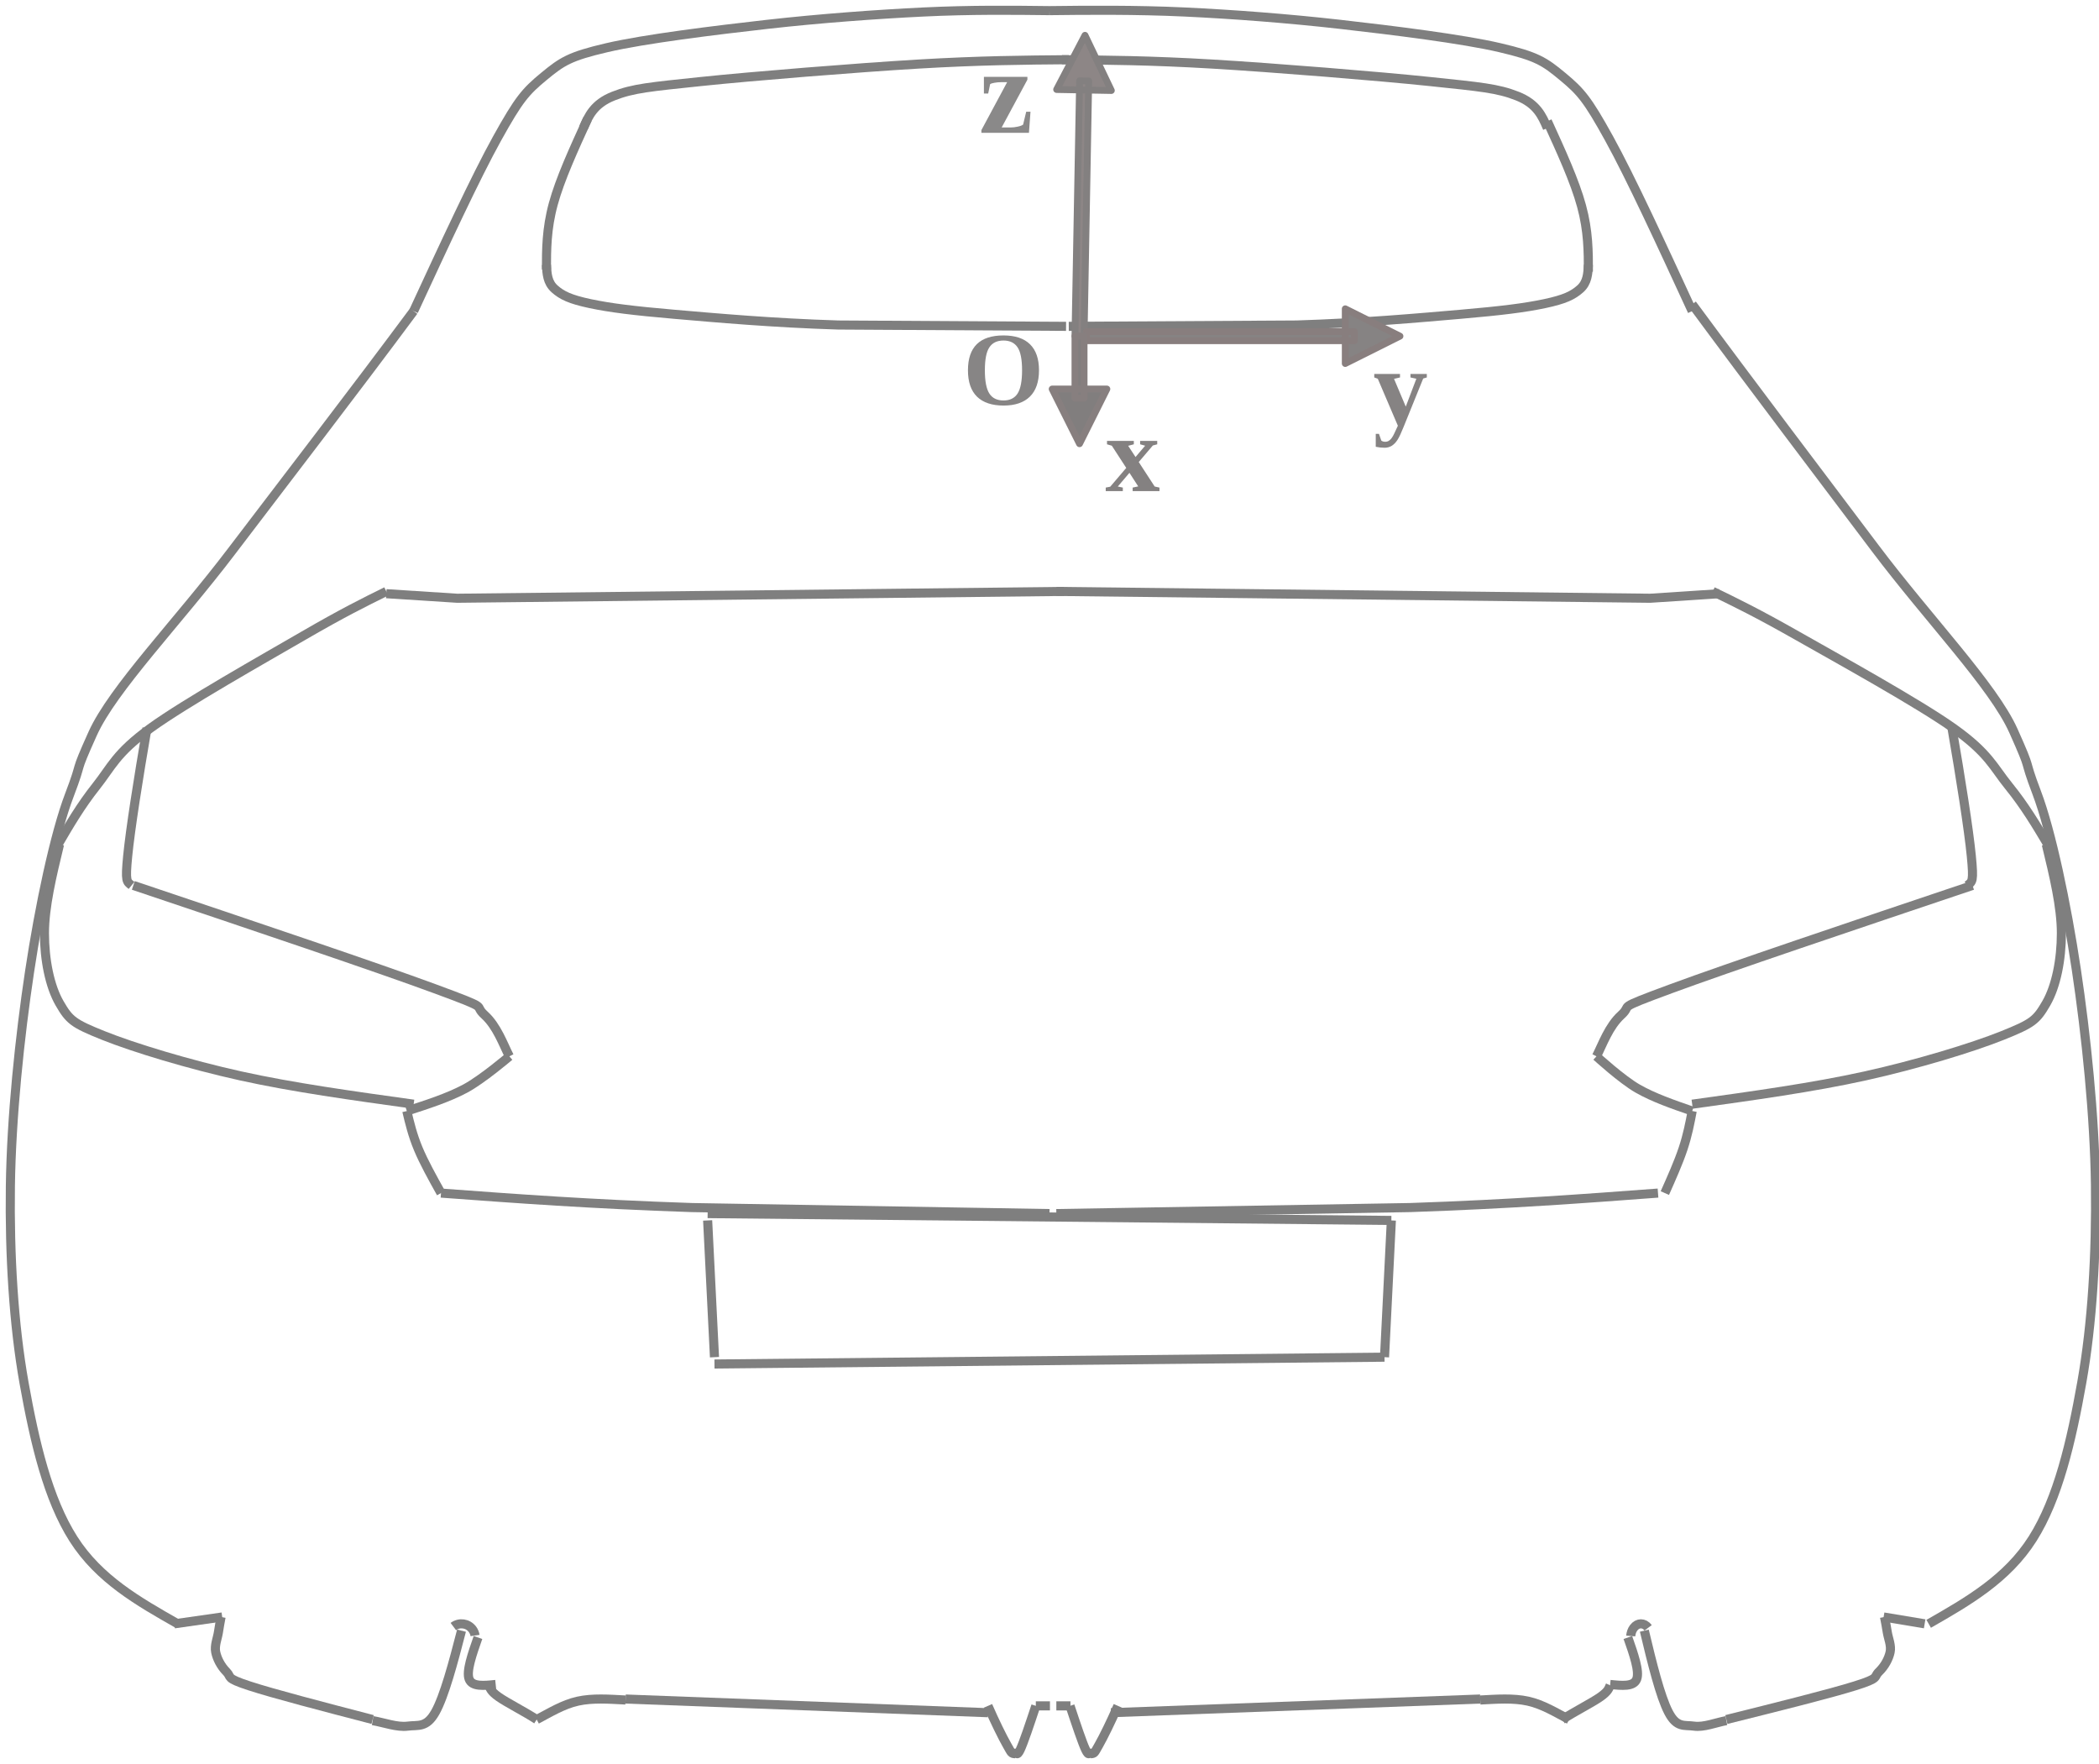
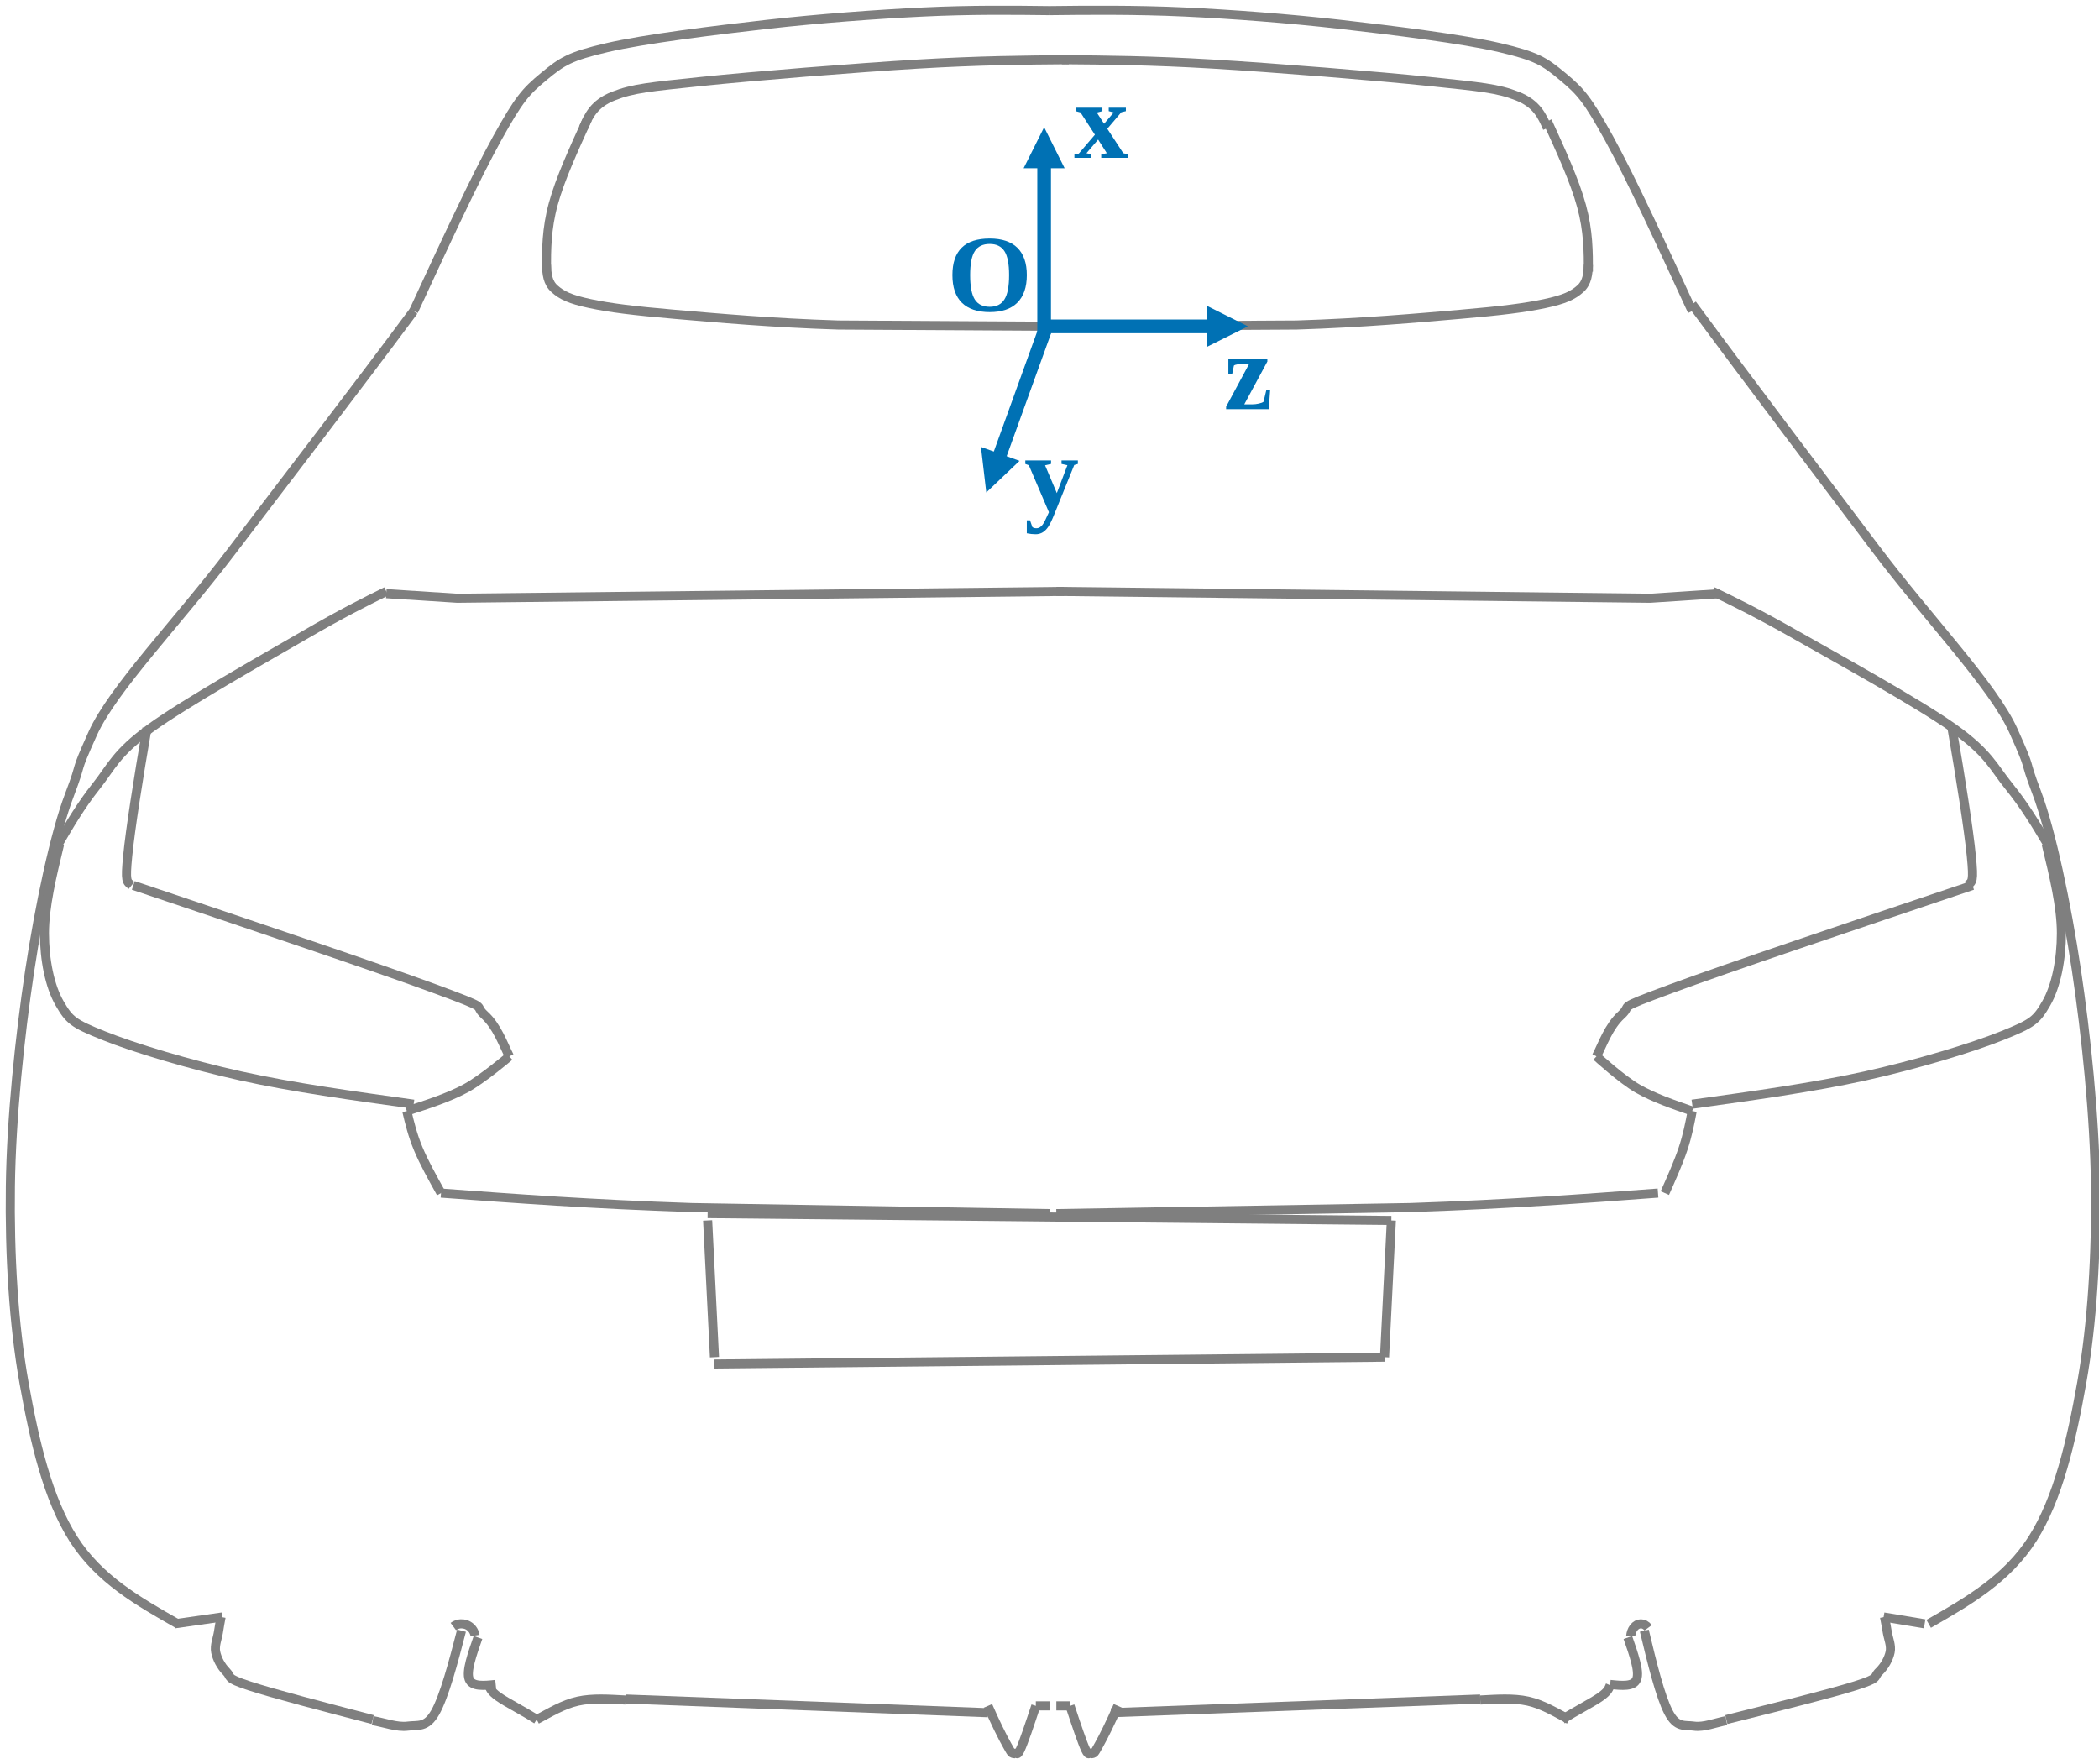
<svg xmlns="http://www.w3.org/2000/svg" width="100%" height="100%" viewBox="0 0 307 258" version="1.1" xml:space="preserve" style="fill-rule:evenodd;clip-rule:evenodd;stroke-miterlimit:8;">
  <g transform="matrix(1,0,0,1,-420,-247)">
    <path d="M445.994,484.5C440.243,481.233 434.491,477.967 430.747,472.1C427.002,466.233 425.062,457.9 423.524,449.3C421.986,440.7 421.384,430.533 421.518,420.5C421.652,410.467 422.889,398.633 424.327,389.1C425.764,379.567 428.005,368.9 430.145,363.3C432.285,357.7 430.613,360.833 433.555,354.3C436.498,347.767 445.994,338 453.818,327.7C461.642,317.4 471.74,304.3 480.5,292.5" style="fill:none;stroke:rgb(127,127,127);stroke-width:1.33px;" />
    <path d="M480.5,292.5C485.026,282.718 489.553,272.935 492.726,267.216C495.9,261.497 496.869,260.394 499.541,258.186C502.213,255.979 503.316,255.243 508.761,253.973C514.206,252.702 524.495,251.431 532.211,250.561C539.928,249.692 548.179,249.09 555.06,248.755C561.942,248.421 568.222,248.488 573.5,248.555" style="fill:none;stroke:rgb(127,127,127);stroke-width:1.33px;" />
    <g transform="matrix(1,0,0,1,2.42253,-28.7676)">
      <path d="M573.5,323.5L540.188,323.304C530.646,323.011 522.301,322.261 516.251,321.739C510.2,321.217 506.809,320.793 503.883,320.174C500.958,319.554 499.761,318.967 498.697,318.022C497.633,317.076 497.567,315.788 497.5,314.5" style="fill:none;stroke:rgb(127,127,127);stroke-width:1.33px;" />
    </g>
    <g transform="matrix(1,0,0,1,2.42254,-29.0704)">
      <path d="M503.5,293.5C501.5,297.883 499.5,302.233 498.5,305.9C497.5,309.567 497.5,312.617 497.5,315.5" style="fill:none;stroke:rgb(127,127,127);stroke-width:1.33px;" />
    </g>
    <g transform="matrix(1,0,0,1,1.8169,-28.7676)">
      <path d="M503.5,294.5C504.267,292.727 505.033,290.954 507.9,289.819C510.767,288.684 513.267,288.472 520.7,287.692C528.133,286.911 543.533,285.67 552.5,285.138C561.467,284.607 567.983,284.553 574.5,284.5" style="fill:none;stroke:rgb(127,127,127);stroke-width:1.33px;" />
    </g>
    <path d="M445.5,484.5L452.5,483.5" style="fill:none;stroke:rgb(127,127,127);stroke-width:1.33px;" />
    <path d="M474.5,498.5C467.258,496.616 460.016,494.733 456.452,493.569C452.889,492.404 453.935,492.336 453.118,491.514C452.3,490.692 451.744,489.596 451.548,488.637C451.352,487.678 451.81,486.616 451.94,485.76C452.071,484.904 452.202,484.202 452.333,483.5" style="fill:none;stroke:rgb(127,127,127);stroke-width:1.33px;" />
    <path d="M487.5,485.5C486.292,490.189 484.978,495.114 483.664,497.441C482.35,499.769 481.142,499.263 479.615,499.465C478.088,499.667 476.152,498.942 474.5,498.655" style="fill:none;stroke:rgb(127,127,127);stroke-width:1.33px;" />
    <path d="M486.303,484.898C487.188,484.237 488.441,484.418 489.102,485.303C489.301,485.569 489.431,485.881 489.479,486.21" style="fill:none;stroke:rgb(127,127,127);stroke-width:1.33px;" />
    <path d="M489.91,486.5C489.047,488.969 488.183,491.438 488.615,492.583C489.047,493.727 490.773,493.547 492.5,493.368" style="fill:none;stroke:rgb(127,127,127);stroke-width:1.33px;" />
    <path d="M498.5,498.5C496.7,497.327 494.067,496 492.9,495.167C491.733,494.333 491.7,493.932 491.5,493.5" style="fill:none;stroke:rgb(127,127,127);stroke-width:1.33px;" />
    <path d="M498.5,498.5C500.343,497.533 502.348,496.286 504.515,495.81C506.682,495.334 509.075,495.516 511.5,495.642" style="fill:none;stroke:rgb(127,127,127);stroke-width:1.33px;" />
    <path d="M564.5,497.5L511.5,495.5" style="fill:none;stroke:rgb(127,127,127);stroke-width:1.33px;" />
    <path d="M564.5,496.5C565.5,498.799 566.633,501.098 567.3,502.265C567.967,503.431 567.9,503.466 568.5,503.5" style="fill:none;stroke:rgb(127,127,127);stroke-width:1.33px;" />
    <path d="M571.5,496.5C570.603,499.198 569.706,501.896 569.206,502.938C568.706,503.98 568.603,503.367 568.5,502.754" style="fill:none;stroke:rgb(127,127,127);stroke-width:1.33px;" />
    <path d="M571.5,496.5L573.567,496.5" style="fill:none;stroke:rgb(127,127,127);stroke-width:1.33px;" />
    <path d="M494.5,401.5C493.593,399.719 492.687,397.098 490.874,395.452C489.06,393.805 492.183,394.78 483.621,391.621C475.059,388.462 457.279,382.481 439.5,376.5" style="fill:none;stroke:rgb(127,127,127);stroke-width:1.33px;" />
    <path d="M439.242,376.5C438.537,375.927 438.302,376.009 438.678,372.175C439.054,368.342 440.23,360.855 441.5,353.5" style="fill:none;stroke:rgb(127,127,127);stroke-width:1.33px;" />
    <path d="M428.5,370.5C430.153,367.669 431.806,364.839 434.054,362.008C436.302,359.178 436.93,357.189 441.988,353.516C447.045,349.843 458.649,343.306 464.401,339.97C470.153,336.634 473.327,335.067 476.5,333.5" style="fill:none;stroke:rgb(127,127,127);stroke-width:1.33px;" />
    <g transform="matrix(1.02185,0,0,1,-10.4128,0)">
      <path d="M476.5,333.833L486.658,334.5L573.5,333.5" style="fill:none;stroke:rgb(127,127,127);stroke-width:1.33px;" />
    </g>
    <path d="M428.708,370.5C427.604,375.061 426.5,379.623 426.5,383.495C426.5,387.367 427.27,391.239 428.708,393.733C430.147,396.227 430.716,396.687 435.132,398.459C439.548,400.231 447.645,402.692 455.206,404.365C462.768,406.039 471.634,407.27 480.5,408.5" style="fill:none;stroke:rgb(127,127,127);stroke-width:1.33px;" />
    <path d="M479.5,409.5C482.521,408.526 485.542,407.551 488.042,406.218C490.542,404.885 494.5,401.5 494.5,401.5" style="fill:none;stroke:rgb(127,127,127);stroke-width:1.33px;" />
    <path d="M573.5,424.5L521.182,423.618C506.349,423.118 495.425,422.309 484.5,421.5" style="fill:none;stroke:rgb(127,127,127);stroke-width:1.33px;" />
    <path d="M484.5,421.5C483.25,419.254 482,417.008 481.167,415.008C480.333,413.008 479.917,411.254 479.5,409.5" style="fill:none;stroke:rgb(127,127,127);stroke-width:1.33px;" />
    <g transform="matrix(-1,-8.74228e-08,-8.74228e-08,1,726.5,291.5)">
      <path d="M24.411,193C18.679,189.723 12.947,186.446 9.215,180.561C5.483,174.676 3.55,166.317 2.017,157.69C0.484,149.063 -0.115,138.865 0.018,128.8C0.151,118.736 1.384,106.866 2.817,97.303C4.25,87.739 6.483,77.04 8.615,71.422C10.748,65.805 9.082,68.948 12.014,62.394C14.947,55.84 24.377,46.11 32.208,35.711C40.039,25.312 50.269,11.837 59,0" style="fill:none;stroke:rgb(127,127,127);stroke-width:1.33px;" />
    </g>
    <g transform="matrix(-1,-8.74228e-08,-8.74228e-08,1,667.5,248.5)">
      <path d="M0,44C4.507,34.218 9.014,24.435 12.174,18.716C15.334,12.998 16.299,11.894 18.96,9.686C21.621,7.479 22.718,6.743 28.14,5.472C33.562,4.202 43.807,2.931 51.49,2.061C59.174,1.192 67.157,0.59 74.242,0.255C81.327,-0.079 88.745,-0.012 94,0.055" style="fill:none;stroke:rgb(127,127,127);stroke-width:1.33px;" />
    </g>
    <g transform="matrix(-1,-8.74228e-08,-8.74228e-08,1,652.317,285.732)">
      <path d="M76,9L42.688,8.804C33.146,8.511 24.801,7.761 18.751,7.239C12.7,6.717 9.309,6.293 6.383,5.674C3.458,5.054 2.261,4.467 1.197,3.522C0.133,2.576 0.066,1.288 0,0" style="fill:none;stroke:rgb(127,127,127);stroke-width:1.33px;" />
    </g>
    <g transform="matrix(-1,-8.74228e-08,-8.74228e-08,1,652.317,264.732)">
      <path d="M6,0C4,4.383 2,8.733 1,12.4C0,16.067 0,19.117 0,22" style="fill:none;stroke:rgb(127,127,127);stroke-width:1.33px;" />
    </g>
    <g transform="matrix(-1,-8.74228e-08,-8.74228e-08,1,646.317,255.732)">
      <path d="M0,10C0.767,8.227 1.533,6.454 4.4,5.319C7.267,4.184 9.767,3.972 17.2,3.191C24.633,2.411 40.033,1.17 49,0.638C57.967,0.106 64.483,0.053 71,0" style="fill:none;stroke:rgb(127,127,127);stroke-width:1.33px;" />
    </g>
    <g transform="matrix(-1,-8.74228e-08,-8.74228e-08,1,701.5,483.5)">
      <path d="M0,1L6,0" style="fill:none;stroke:rgb(127,127,127);stroke-width:1.33px;" />
    </g>
    <g transform="matrix(-1,-8.74228e-08,-8.74228e-08,1,696.5,483.5)">
      <path d="M24,15C16.443,13.116 8.886,11.233 5.168,10.069C1.449,8.904 2.541,8.836 1.688,8.014C0.835,7.192 0.255,6.096 0.05,5.137C-0.155,4.178 0.323,3.116 0.46,2.26C0.596,1.404 0.733,0.702 0.869,0" style="fill:none;stroke:rgb(127,127,127);stroke-width:1.33px;" />
    </g>
    <g transform="matrix(-1,-8.74228e-08,-8.74228e-08,1,672.5,485.5)">
      <path d="M12,0C10.885,4.689 9.672,9.614 8.459,11.941C7.246,14.269 6.131,13.762 4.721,13.965C3.312,14.167 1.525,13.442 0,13.155" style="fill:none;stroke:rgb(127,127,127);stroke-width:1.33px;" />
    </g>
    <g transform="matrix(-1,-8.74228e-08,-8.74228e-08,1,661.5,484.5)">
      <path d="M0.441,0.583C1.028,-0.196 1.978,-0.194 2.563,0.588C2.803,0.91 2.954,1.331 2.991,1.782" style="fill:none;stroke:rgb(127,127,127);stroke-width:1.33px;" />
    </g>
    <g transform="matrix(-1,-8.74228e-08,-8.74228e-08,1,659.5,486.5)">
      <path d="M1.41,0C0.546,2.469 -0.317,4.938 0.115,6.083C0.546,7.227 2.273,7.047 4,6.868" style="fill:none;stroke:rgb(127,127,127);stroke-width:1.33px;" />
    </g>
    <g transform="matrix(-1,-8.74228e-08,-8.74228e-08,1,655.5,493.5)">
      <path d="M7,5C5.2,3.827 2.567,2.5 1.4,1.667C0.233,0.833 0.2,0.432 0,0" style="fill:none;stroke:rgb(127,127,127);stroke-width:1.33px;" />
    </g>
    <g transform="matrix(-1,-8.74228e-08,-8.74228e-08,1,649.5,495.5)">
      <path d="M0,3C1.843,2.033 3.848,0.786 6.015,0.31C8.182,-0.166 10.575,0.016 13,0.142" style="fill:none;stroke:rgb(127,127,127);stroke-width:1.33px;" />
    </g>
    <g transform="matrix(-1,-8.74228e-08,-8.74228e-08,1,636.5,495.5)">
      <path d="M54,2L0,0" style="fill:none;stroke:rgb(127,127,127);stroke-width:1.33px;" />
    </g>
    <g transform="matrix(-1,-8.74228e-08,-8.74228e-08,1,583.5,496.5)">
      <path d="M0,0C1,2.299 2.133,4.598 2.8,5.765C3.467,6.931 3.4,6.966 4,7" style="fill:none;stroke:rgb(127,127,127);stroke-width:1.33px;" />
    </g>
    <g transform="matrix(-1,-8.74228e-08,-8.74228e-08,1,579.5,496.5)">
      <path d="M3,0C2.103,2.698 1.206,5.395 0.706,6.438C0.206,7.48 0.103,6.867 0,6.254" style="fill:none;stroke:rgb(127,127,127);stroke-width:1.33px;" />
    </g>
    <g transform="matrix(-1,-8.74228e-08,-8.74228e-08,1,576.567,496.5)">
      <path d="M0,0L2.067,0" style="fill:none;stroke:rgb(127,127,127);stroke-width:1.33px;" />
    </g>
    <g transform="matrix(-1,-8.74228e-08,-8.74228e-08,1,708.5,376.5)">
      <path d="M55,25C54.093,23.219 53.187,20.598 51.374,18.952C49.56,17.305 52.683,18.28 44.121,15.121C35.559,11.962 17.779,5.981 0,0" style="fill:none;stroke:rgb(127,127,127);stroke-width:1.33px;" />
    </g>
    <g transform="matrix(-1,-8.74228e-08,-8.74228e-08,1,708.5,353.5)">
      <path d="M0.742,23C0.037,22.427 -0.198,22.509 0.178,18.675C0.554,14.842 1.73,7.355 3,0" style="fill:none;stroke:rgb(127,127,127);stroke-width:1.33px;" />
    </g>
    <g transform="matrix(-1,-8.74228e-08,-8.74228e-08,1,719.5,333.5)">
      <path d="M0,37C1.687,34.169 3.375,31.339 5.669,28.508C7.964,25.678 8.605,23.689 13.769,20.016C18.932,16.343 30.777,9.806 36.649,6.47C42.521,3.134 45.76,1.567 49,0" style="fill:none;stroke:rgb(127,127,127);stroke-width:1.33px;" />
    </g>
    <g transform="matrix(-1,-8.74228e-08,-8.74228e-08,1,671.5,333.5)">
      <path d="M0,0.333L10.158,1L97,0" style="fill:none;stroke:rgb(127,127,127);stroke-width:1.33px;" />
    </g>
    <g transform="matrix(-1,-8.74228e-08,-8.74228e-08,1,721.5,370.5)">
      <path d="M2.208,0C1.104,4.561 0,9.123 0,12.995C0,16.867 0.77,20.739 2.208,23.233C3.647,25.727 4.216,26.187 8.632,27.959C13.048,29.731 21.145,32.192 28.706,33.865C36.268,35.539 45.134,36.77 54,38" style="fill:none;stroke:rgb(127,127,127);stroke-width:1.33px;" />
    </g>
    <g transform="matrix(-1,-8.74228e-08,-8.74228e-08,1,667.5,401.5)">
      <path d="M0,8C2.819,7.026 5.639,6.051 7.972,4.718C10.306,3.385 14,0 14,0" style="fill:none;stroke:rgb(127,127,127);stroke-width:1.33px;" />
    </g>
    <g transform="matrix(-1,-8.74228e-08,-8.74228e-08,1,662.5,421.5)">
      <path d="M88,3L36.27,2.118C21.604,1.618 10.802,0.809 0,0" style="fill:none;stroke:rgb(127,127,127);stroke-width:1.33px;" />
    </g>
    <g transform="matrix(-1,-8.74228e-08,-8.74228e-08,1,667.5,409.5)">
      <path d="M4,12C3,9.754 2,7.508 1.333,5.508C0.667,3.508 0.333,1.754 0,0" style="fill:none;stroke:rgb(127,127,127);stroke-width:1.33px;" />
    </g>
    <path d="M523.5,424.5L623.5,425.5" style="fill:none;stroke:rgb(127,127,127);stroke-width:1.33px;" />
    <path d="M524.5,446.5L622.5,445.5" style="fill:none;stroke:rgb(127,127,127);stroke-width:1.33px;" />
    <path d="M622.5,445.5L623.5,425.5" style="fill:none;stroke:rgb(127,127,127);stroke-width:1.33px;" />
    <path d="M524.5,445.5L523.5,425.5" style="fill:none;stroke:rgb(127,127,127);stroke-width:1.33px;" />
-     <g transform="matrix(1,0,0,-1,577.891,296.165)">
-       <path d="M0.667,-0.012L1.345,37.322L0.012,37.347L-0.667,0.012L0.667,-0.012ZM4.654,35.929L0.8,44L-3.345,36.074L4.654,35.929Z" style="fill:rgb(141,134,134);fill-rule:nonzero;stroke:rgb(131,128,128);stroke-width:1px;stroke-linejoin:round;stroke-miterlimit:2;" />
-     </g>
-     <g transform="matrix(1,0,0,1,4.39084,-41.3345)">
-       <path d="M574.5,336.833L613.7,336.833L613.7,338.167L574.5,338.167L574.5,336.833ZM612.367,333.5L620.367,337.5L612.367,341.5L612.367,333.5Z" style="fill:rgb(134,131,131);fill-rule:nonzero;stroke:rgb(136,126,126);stroke-width:1px;stroke-linejoin:round;stroke-miterlimit:2;" />
-     </g>
-     <g transform="matrix(1,0,0,1,4.39084,-41.3345)">
-       <path d="M574.167,337.5L574.167,346.567L572.833,346.567L572.833,337.5L574.167,337.5ZM577.5,345.233L573.5,353.233L569.5,345.233L577.5,345.233Z" style="fill:rgb(129,126,126);fill-rule:nonzero;stroke:rgb(135,127,127);stroke-width:1px;stroke-linejoin:round;stroke-miterlimit:2;" />
-     </g>
-     <g transform="matrix(0.954117,0,0,0.954117,560.827,306.168)">
-       <text x="0px" y="0px" style="font-family:'TimesNewRomanPS-BoldMT', 'Times New Roman', serif;font-weight:700;font-size:16px;fill:rgb(135,133,133);">O</text>
-     </g>
-     <g transform="matrix(1,0,0,1,581.662,318.828)">
-       <text x="0px" y="0px" style="font-family:'TimesNewRomanPS-BoldMT', 'Times New Roman', serif;font-weight:700;font-size:16px;fill:rgb(132,129,129);">x</text>
-     </g>
-     <g transform="matrix(1,0,0,1,620.843,309.035)">
-       <text x="0px" y="0px" style="font-family:'TimesNewRomanPS-BoldMT', 'Times New Roman', serif;font-weight:700;font-size:16px;fill:rgb(134,131,131);">y</text>
-     </g>
-     <g transform="matrix(1.11514,0,0,1.11514,563.193,266.427)">
-       <text x="0px" y="0px" style="font-family:'TimesNewRomanPS-BoldMT', 'Times New Roman', serif;font-weight:700;font-size:16px;fill:rgb(138,137,137);">z</text>
+     <g id="Coordinate-system" transform="matrix(1,0,0,1,-258.17,-54.0022)">
+       <g transform="matrix(1,1.0092e-23,-4.216e-22,1,676.843,262.15)">
+         <g id="double-arrow-blue">
+           <g>
+             <path d="M151.042,63.462L154.042,57.462L157.042,63.462L151.042,63.462Z" style="fill:rgb(0,113,180);" />
+             <path d="M154.042,87.69L154.042,62.262" style="fill:none;stroke:rgb(0,113,180);stroke-width:2px;stroke-linejoin:round;stroke-miterlimit:1.5;" />
+           </g>
+         </g>
+       </g>
+       <g transform="matrix(1,2.78064e-06,-3.80558e-07,1,676.844,262.147)">
+         <g id="double-arrow-blue1">
+           <g>
+             <path d="M150.441,106.261L145.581,110.884L144.799,104.222L150.441,106.261Z" style="fill:rgb(0,113,180);" />
+             <path d="M154.1,87.311C154.1,87.311 149.686,99.526 147.212,106.37" style="fill:none;stroke:rgb(0,113,180);stroke-width:2px;stroke-linejoin:round;stroke-miterlimit:1.5;" />
+           </g>
+         </g>
+       </g>
+       <g transform="matrix(-1,1.92386e-07,-2.19064e-07,-1,984.772,435.201)">
+         <g id="double-arrow-blue2">
+           <g>
+             <path d="M130.077,89.467L124.077,86.467L130.077,83.467L130.077,89.467Z" style="fill:rgb(0,113,180);" />
+             <path d="M153.844,86.467L128.877,86.467" style="fill:none;stroke:rgb(0,113,180);stroke-width:2px;stroke-linejoin:round;stroke-miterlimit:1.5;" />
+           </g>
+         </g>
+       </g>
+       <g transform="matrix(1,0,0,1,827.976,375.687)">
+         <g transform="matrix(16,0,0,16,8,0)">
+                 </g>
+         <text x="0px" y="0px" style="font-family:'TimesNewRomanPS-BoldMT', 'Times New Roman';font-weight:700;font-size:16px;fill:rgb(0,113,180);">y</text>
+       </g>
+       <g transform="matrix(1.11514,0,0,1.11514,835.245,324.087)">
+         <g transform="matrix(14.348,0,0,14.348,7.174,0)">
+                 </g>
+         <text x="0px" y="0px" style="font-family:'TimesNewRomanPS-BoldMT', 'Times New Roman';font-weight:700;font-size:14.348px;fill:rgb(0,113,180);">x</text>
+       </g>
+       <g transform="matrix(1,0,0,1,857.191,360.846)">
+         <text x="0px" y="0px" style="font-family:'TimesNewRomanPS-BoldMT', 'Times New Roman';font-weight:700;font-size:16px;fill:rgb(0,113,180);">z</text>
+       </g>
+       <g transform="matrix(1.12889,0,0,1.12889,816.694,346.492)">
+         <text x="0px" y="0px" style="font-family:'TimesNewRomanPS-BoldMT', 'Times New Roman';font-weight:700;font-size:14.173px;fill:rgb(0,113,180);">O</text>
+       </g>
    </g>
  </g>
</svg>
